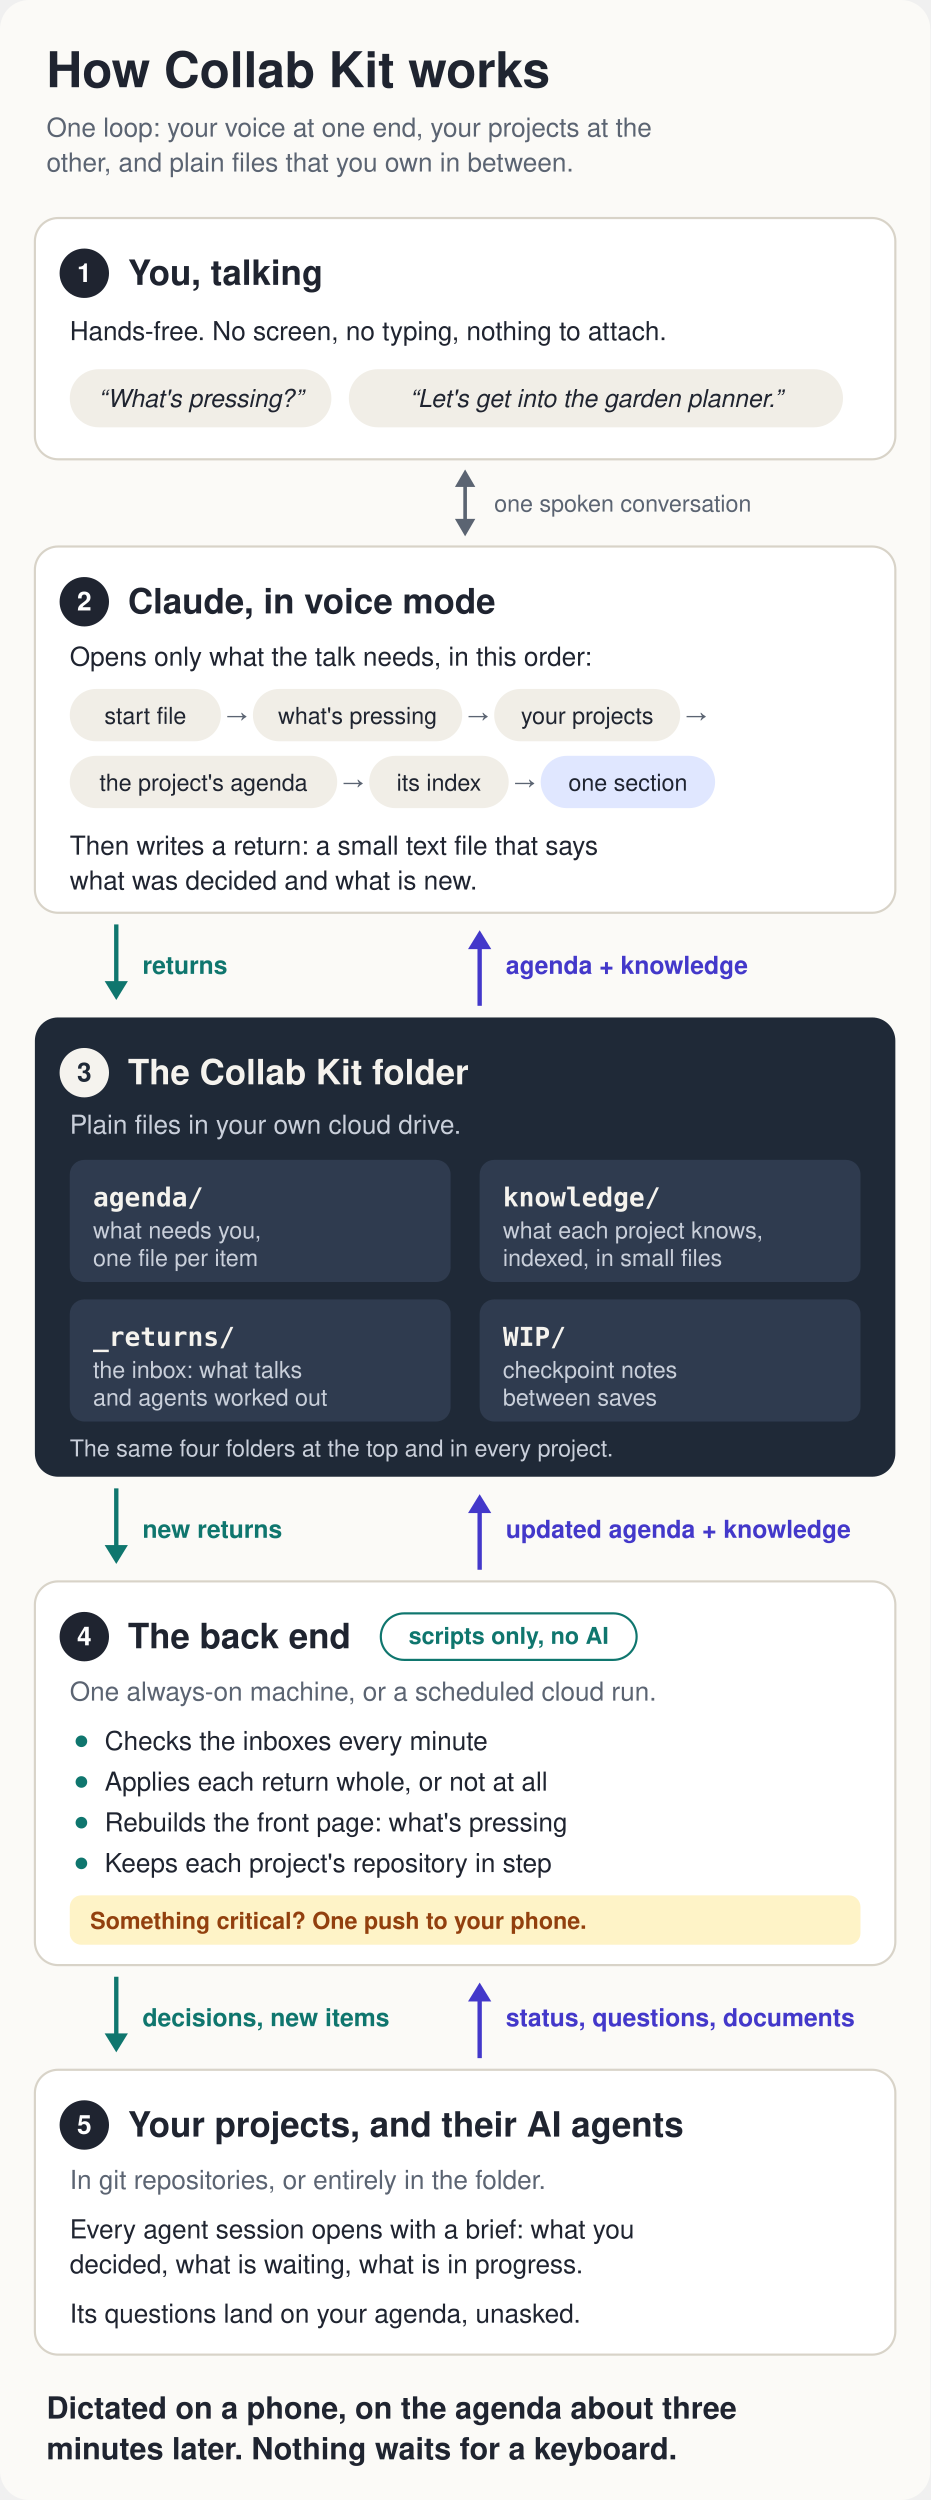
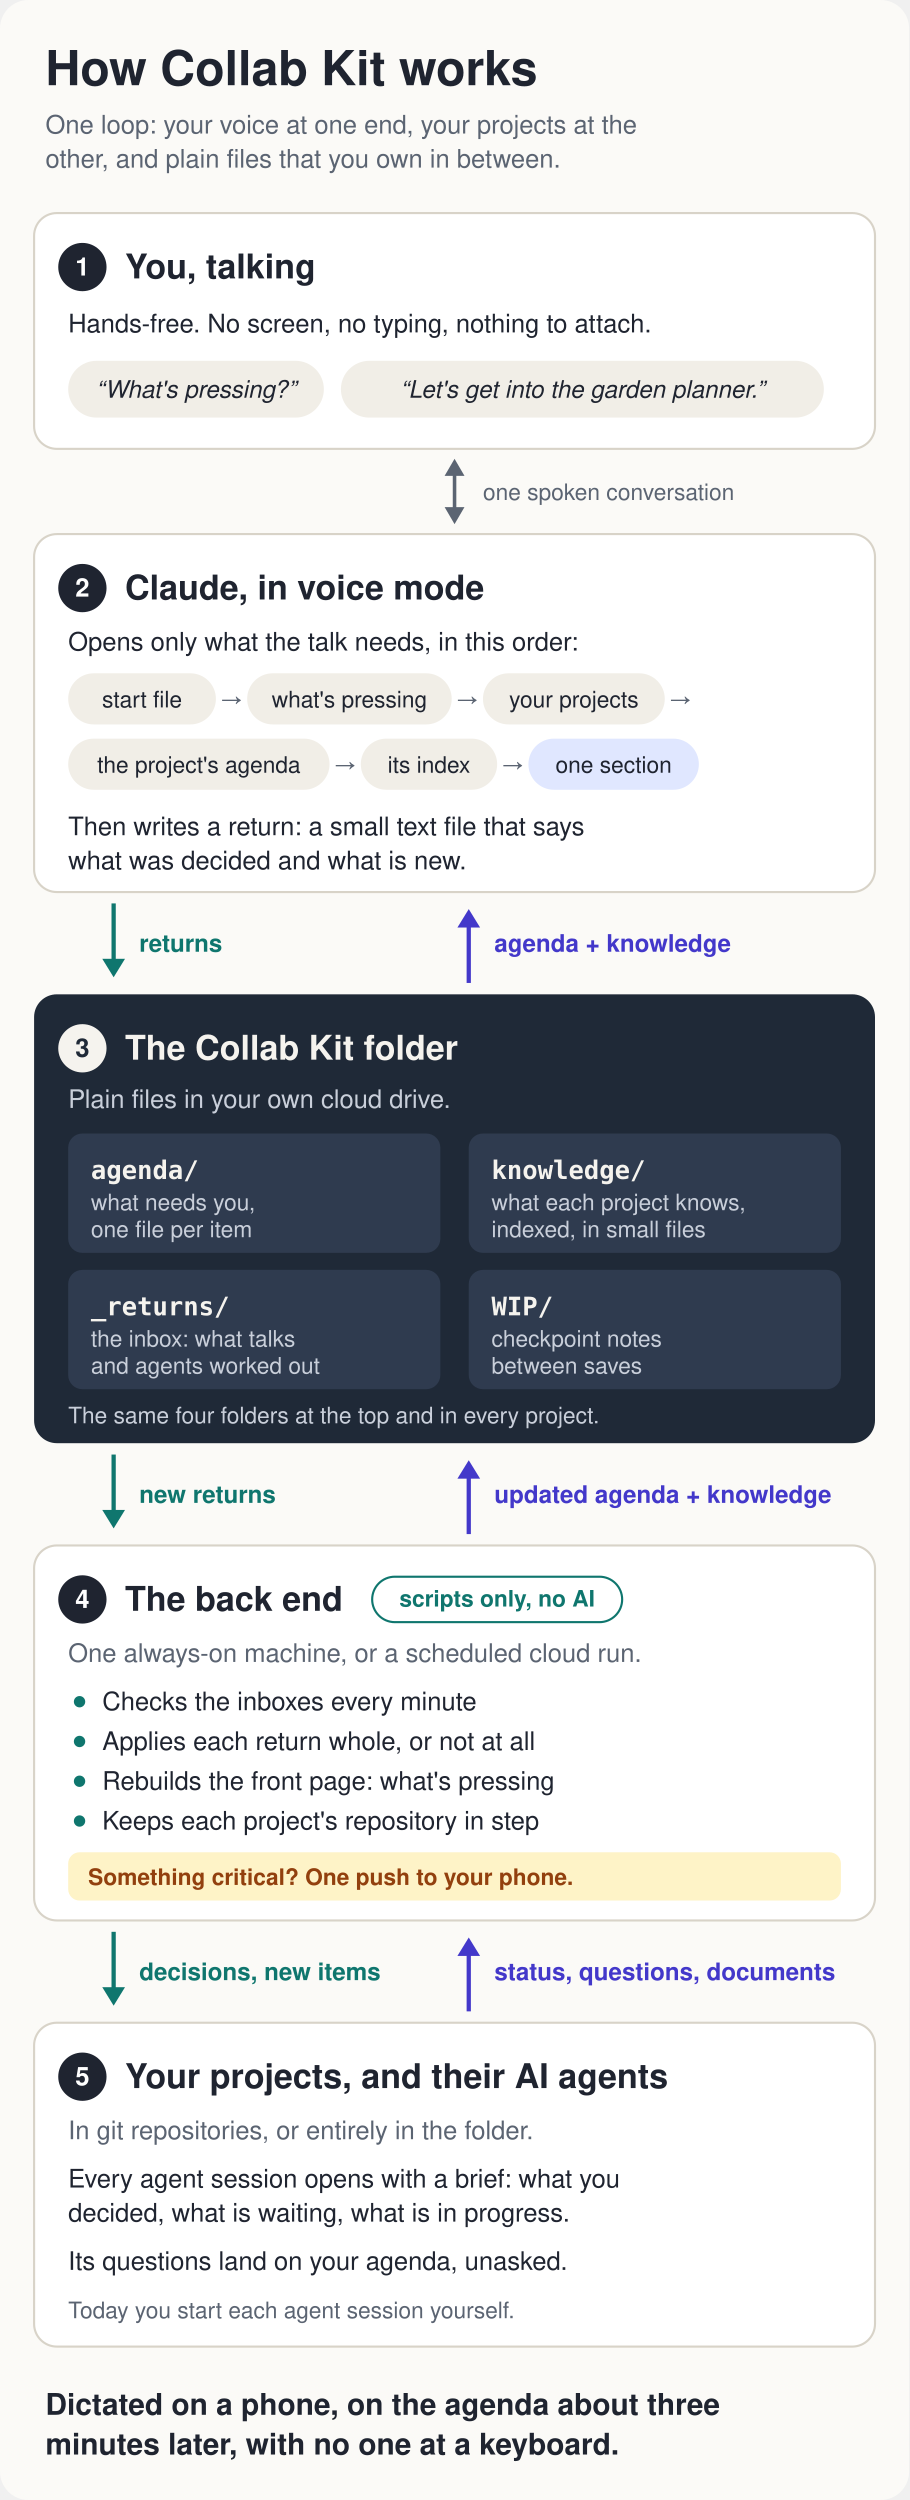
- <svg xmlns="http://www.w3.org/2000/svg" viewBox="0 0 640 1720" width="640" height="1720" role="img" aria-labelledby="t d">
+ <svg xmlns="http://www.w3.org/2000/svg" viewBox="0 0 640 1760" width="640" height="1760" role="img" aria-labelledby="t d">
  <defs>
    <style>
      text { font-family: -apple-system, BlinkMacSystemFont, "Segoe UI", Helvetica, Arial, sans-serif; fill: #1F2430; }
      .title { font-size: 34px; font-weight: 700; }
      .sub { font-size: 18px; fill: #5B6472; }
      .h { font-size: 24px; font-weight: 700; }
      .b { font-size: 18px; }
      .s { font-size: 16px; }
      .muted { fill: #5B6472; }
      .num { font-size: 18px; font-weight: 700; fill: #FFFFFF; text-anchor: middle; }
      .card { fill: #FFFFFF; stroke: #D8D3C8; stroke-width: 1.5; }
      .pill { fill: #F1EEE7; }
      .say { font-size: 17px; font-style: italic; }
      .down { fill: #0F766E; font-size: 17px; font-weight: 700; }
      .up { fill: #4338CA; font-size: 17px; font-weight: 700; }
      .mono { font-family: ui-monospace, SFMono-Regular, Menlo, Consolas, monospace; }
      .lt { fill: #F5F3EE; }
      .ltm { fill: #C9CFDA; }
      .foot { font-size: 21px; font-weight: 700; }
    </style>
  </defs>
-   <rect x="0" y="0" width="640" height="1720" rx="20" fill="#FBFAF7" />
+   <rect x="0" y="0" width="640" height="1760" rx="20" fill="#FBFAF7" />
  <text x="32" y="60" class="title">How Collab Kit works</text>
  <text x="32" y="94" class="sub">One loop: your voice at one end, your projects at the</text>
  <text x="32" y="118" class="sub">other, and plain files that you own in between.</text>
  <rect x="24" y="150" width="592" height="166" rx="16" class="card" />
  <circle cx="58" cy="188" r="17" fill="#1F2430" />
  <text x="58" y="194" class="num">1</text>
  <text x="88" y="196" class="h">You, talking</text>
  <text x="48" y="234" class="b">Hands-free. No screen, no typing, nothing to attach.</text>
  <rect x="48" y="254" width="180" height="40" rx="20" class="pill" />
  <text x="138" y="280" class="say" text-anchor="middle">“What's pressing?”</text>
  <rect x="240" y="254" width="340" height="40" rx="20" class="pill" />
  <text x="410" y="280" class="say" text-anchor="middle">“Let's get into the garden planner.”</text>
  <line x1="320" y1="334" x2="320" y2="358" stroke="#5B6472" stroke-width="2.5" />
  <polygon points="313,335 327,335 320,323" fill="#5B6472" />
  <polygon points="313,357 327,357 320,369" fill="#5B6472" />
  <text x="340" y="352" class="s muted">one spoken conversation</text>
  <rect x="24" y="376" width="592" height="252" rx="16" class="card" />
  <circle cx="58" cy="414" r="17" fill="#1F2430" />
  <text x="58" y="420" class="num">2</text>
  <text x="88" y="422" class="h">Claude, in voice mode</text>
  <text x="48" y="458" class="b">Opens only what the talk needs, in this order:</text>
  <rect x="48" y="474" width="104" height="36" rx="18" class="pill" />
  <text x="100" y="498" class="s" text-anchor="middle">start file</text>
  <text x="163" y="498" class="s muted" text-anchor="middle">→</text>
  <rect x="174" y="474" width="144" height="36" rx="18" class="pill" />
  <text x="246" y="498" class="s" text-anchor="middle">what's pressing</text>
  <text x="329" y="498" class="s muted" text-anchor="middle">→</text>
  <rect x="340" y="474" width="128" height="36" rx="18" class="pill" />
  <text x="404" y="498" class="s" text-anchor="middle">your projects</text>
  <text x="479" y="498" class="s muted" text-anchor="middle">→</text>
  <rect x="48" y="520" width="184" height="36" rx="18" class="pill" />
  <text x="140" y="544" class="s" text-anchor="middle">the project's agenda</text>
  <text x="243" y="544" class="s muted" text-anchor="middle">→</text>
  <rect x="254" y="520" width="96" height="36" rx="18" class="pill" />
  <text x="302" y="544" class="s" text-anchor="middle">its index</text>
  <text x="361" y="544" class="s muted" text-anchor="middle">→</text>
  <rect x="372" y="520" width="120" height="36" rx="18" fill="#E0E7FF" />
  <text x="432" y="544" class="s" text-anchor="middle">one section</text>
  <text x="48" y="588" class="b">Then writes a return: a small text file that says</text>
  <text x="48" y="612" class="b">what was decided and what is new.</text>
  <line x1="80" y1="636" x2="80" y2="676" stroke="#0F766E" stroke-width="3" />
  <polygon points="72,675 88,675 80,688" fill="#0F766E" />
  <text x="98" y="670" class="down">returns</text>
  <line x1="330" y1="692" x2="330" y2="652" stroke="#4338CA" stroke-width="3" />
  <polygon points="322,653 338,653 330,640" fill="#4338CA" />
  <text x="348" y="670" class="up">agenda + knowledge</text>
  <rect x="24" y="700" width="592" height="316" rx="16" fill="#1F2937" />
  <circle cx="58" cy="738" r="17" fill="#F5F3EE" />
  <text x="58" y="744" class="num" style="fill:#1F2937">3</text>
  <text x="88" y="746" class="h lt">The Collab Kit folder</text>
  <text x="48" y="780" class="b ltm">Plain files in your own cloud drive.</text>
  <rect x="48" y="798" width="262" height="84" rx="10" fill="#2F3B4F" />
  <text x="64" y="830" class="b mono lt" font-weight="700">agenda/</text>
  <text x="64" y="852" class="s ltm">what needs you,</text>
  <text x="64" y="871" class="s ltm">one file per item</text>
  <rect x="330" y="798" width="262" height="84" rx="10" fill="#2F3B4F" />
  <text x="346" y="830" class="b mono lt" font-weight="700">knowledge/</text>
  <text x="346" y="852" class="s ltm">what each project knows,</text>
  <text x="346" y="871" class="s ltm">indexed, in small files</text>
  <rect x="48" y="894" width="262" height="84" rx="10" fill="#2F3B4F" />
  <text x="64" y="926" class="b mono lt" font-weight="700">_returns/</text>
  <text x="64" y="948" class="s ltm">the inbox: what talks</text>
  <text x="64" y="967" class="s ltm">and agents worked out</text>
  <rect x="330" y="894" width="262" height="84" rx="10" fill="#2F3B4F" />
  <text x="346" y="926" class="b mono lt" font-weight="700">WIP/</text>
  <text x="346" y="948" class="s ltm">checkpoint notes</text>
  <text x="346" y="967" class="s ltm">between saves</text>
  <text x="48" y="1002" class="s ltm">The same four folders at the top and in every project.</text>
  <line x1="80" y1="1024" x2="80" y2="1064" stroke="#0F766E" stroke-width="3" />
  <polygon points="72,1063 88,1063 80,1076" fill="#0F766E" />
  <text x="98" y="1058" class="down">new returns</text>
  <line x1="330" y1="1080" x2="330" y2="1040" stroke="#4338CA" stroke-width="3" />
  <polygon points="322,1041 338,1041 330,1028" fill="#4338CA" />
  <text x="348" y="1058" class="up">updated agenda + knowledge</text>
  <rect x="24" y="1088" width="592" height="264" rx="16" class="card" />
  <circle cx="58" cy="1126" r="17" fill="#1F2430" />
  <text x="58" y="1132" class="num">4</text>
  <text x="88" y="1134" class="h">The back end</text>
  <rect x="262" y="1110" width="176" height="32" rx="16" fill="none" stroke="#0F766E" stroke-width="1.5" />
  <text x="350" y="1131" class="s" text-anchor="middle" style="fill:#0F766E;font-weight:700">scripts only, no AI</text>
  <text x="48" y="1170" class="b muted">One always-on machine, or a scheduled cloud run.</text>
  <circle cx="56" cy="1198" r="4" fill="#0F766E" />
  <text x="72" y="1204" class="b">Checks the inboxes every minute</text>
  <circle cx="56" cy="1226" r="4" fill="#0F766E" />
  <text x="72" y="1232" class="b">Applies each return whole, or not at all</text>
  <circle cx="56" cy="1254" r="4" fill="#0F766E" />
  <text x="72" y="1260" class="b">Rebuilds the front page: what's pressing</text>
  <circle cx="56" cy="1282" r="4" fill="#0F766E" />
  <text x="72" y="1288" class="b">Keeps each project's repository in step</text>
  <rect x="48" y="1304" width="544" height="34" rx="8" fill="#FEF3C7" />
  <text x="62" y="1327" class="s" style="fill:#92400E;font-weight:700">Something critical? One push to your phone.</text>
  <line x1="80" y1="1360" x2="80" y2="1400" stroke="#0F766E" stroke-width="3" />
  <polygon points="72,1399 88,1399 80,1412" fill="#0F766E" />
  <text x="98" y="1394" class="down">decisions, new items</text>
  <line x1="330" y1="1416" x2="330" y2="1376" stroke="#4338CA" stroke-width="3" />
  <polygon points="322,1377 338,1377 330,1364" fill="#4338CA" />
  <text x="348" y="1394" class="up">status, questions, documents</text>
-   <rect x="24" y="1424" width="592" height="196" rx="16" class="card" />
+   <rect x="24" y="1424" width="592" height="228" rx="16" class="card" />
  <circle cx="58" cy="1462" r="17" fill="#1F2430" />
  <text x="58" y="1468" class="num">5</text>
  <text x="88" y="1470" class="h">Your projects, and their AI agents</text>
  <text x="48" y="1506" class="b muted">In git repositories, or entirely in the folder.</text>
  <text x="48" y="1540" class="b">Every agent session opens with a brief: what you</text>
  <text x="48" y="1564" class="b">decided, what is waiting, what is in progress.</text>
  <text x="48" y="1598" class="b">Its questions land on your agenda, unasked.</text>
-   <text x="32" y="1664" class="foot">Dictated on a phone, on the agenda about three</text>
-   <text x="32" y="1692" class="foot">minutes later. Nothing waits for a keyboard.</text>
+   <text x="48" y="1632" class="s muted">Today you start each agent session yourself.</text>
+   <text x="32" y="1700" class="foot">Dictated on a phone, on the agenda about three</text>
+   <text x="32" y="1728" class="foot">minutes later, with no one at a keyboard.</text>
</svg>
